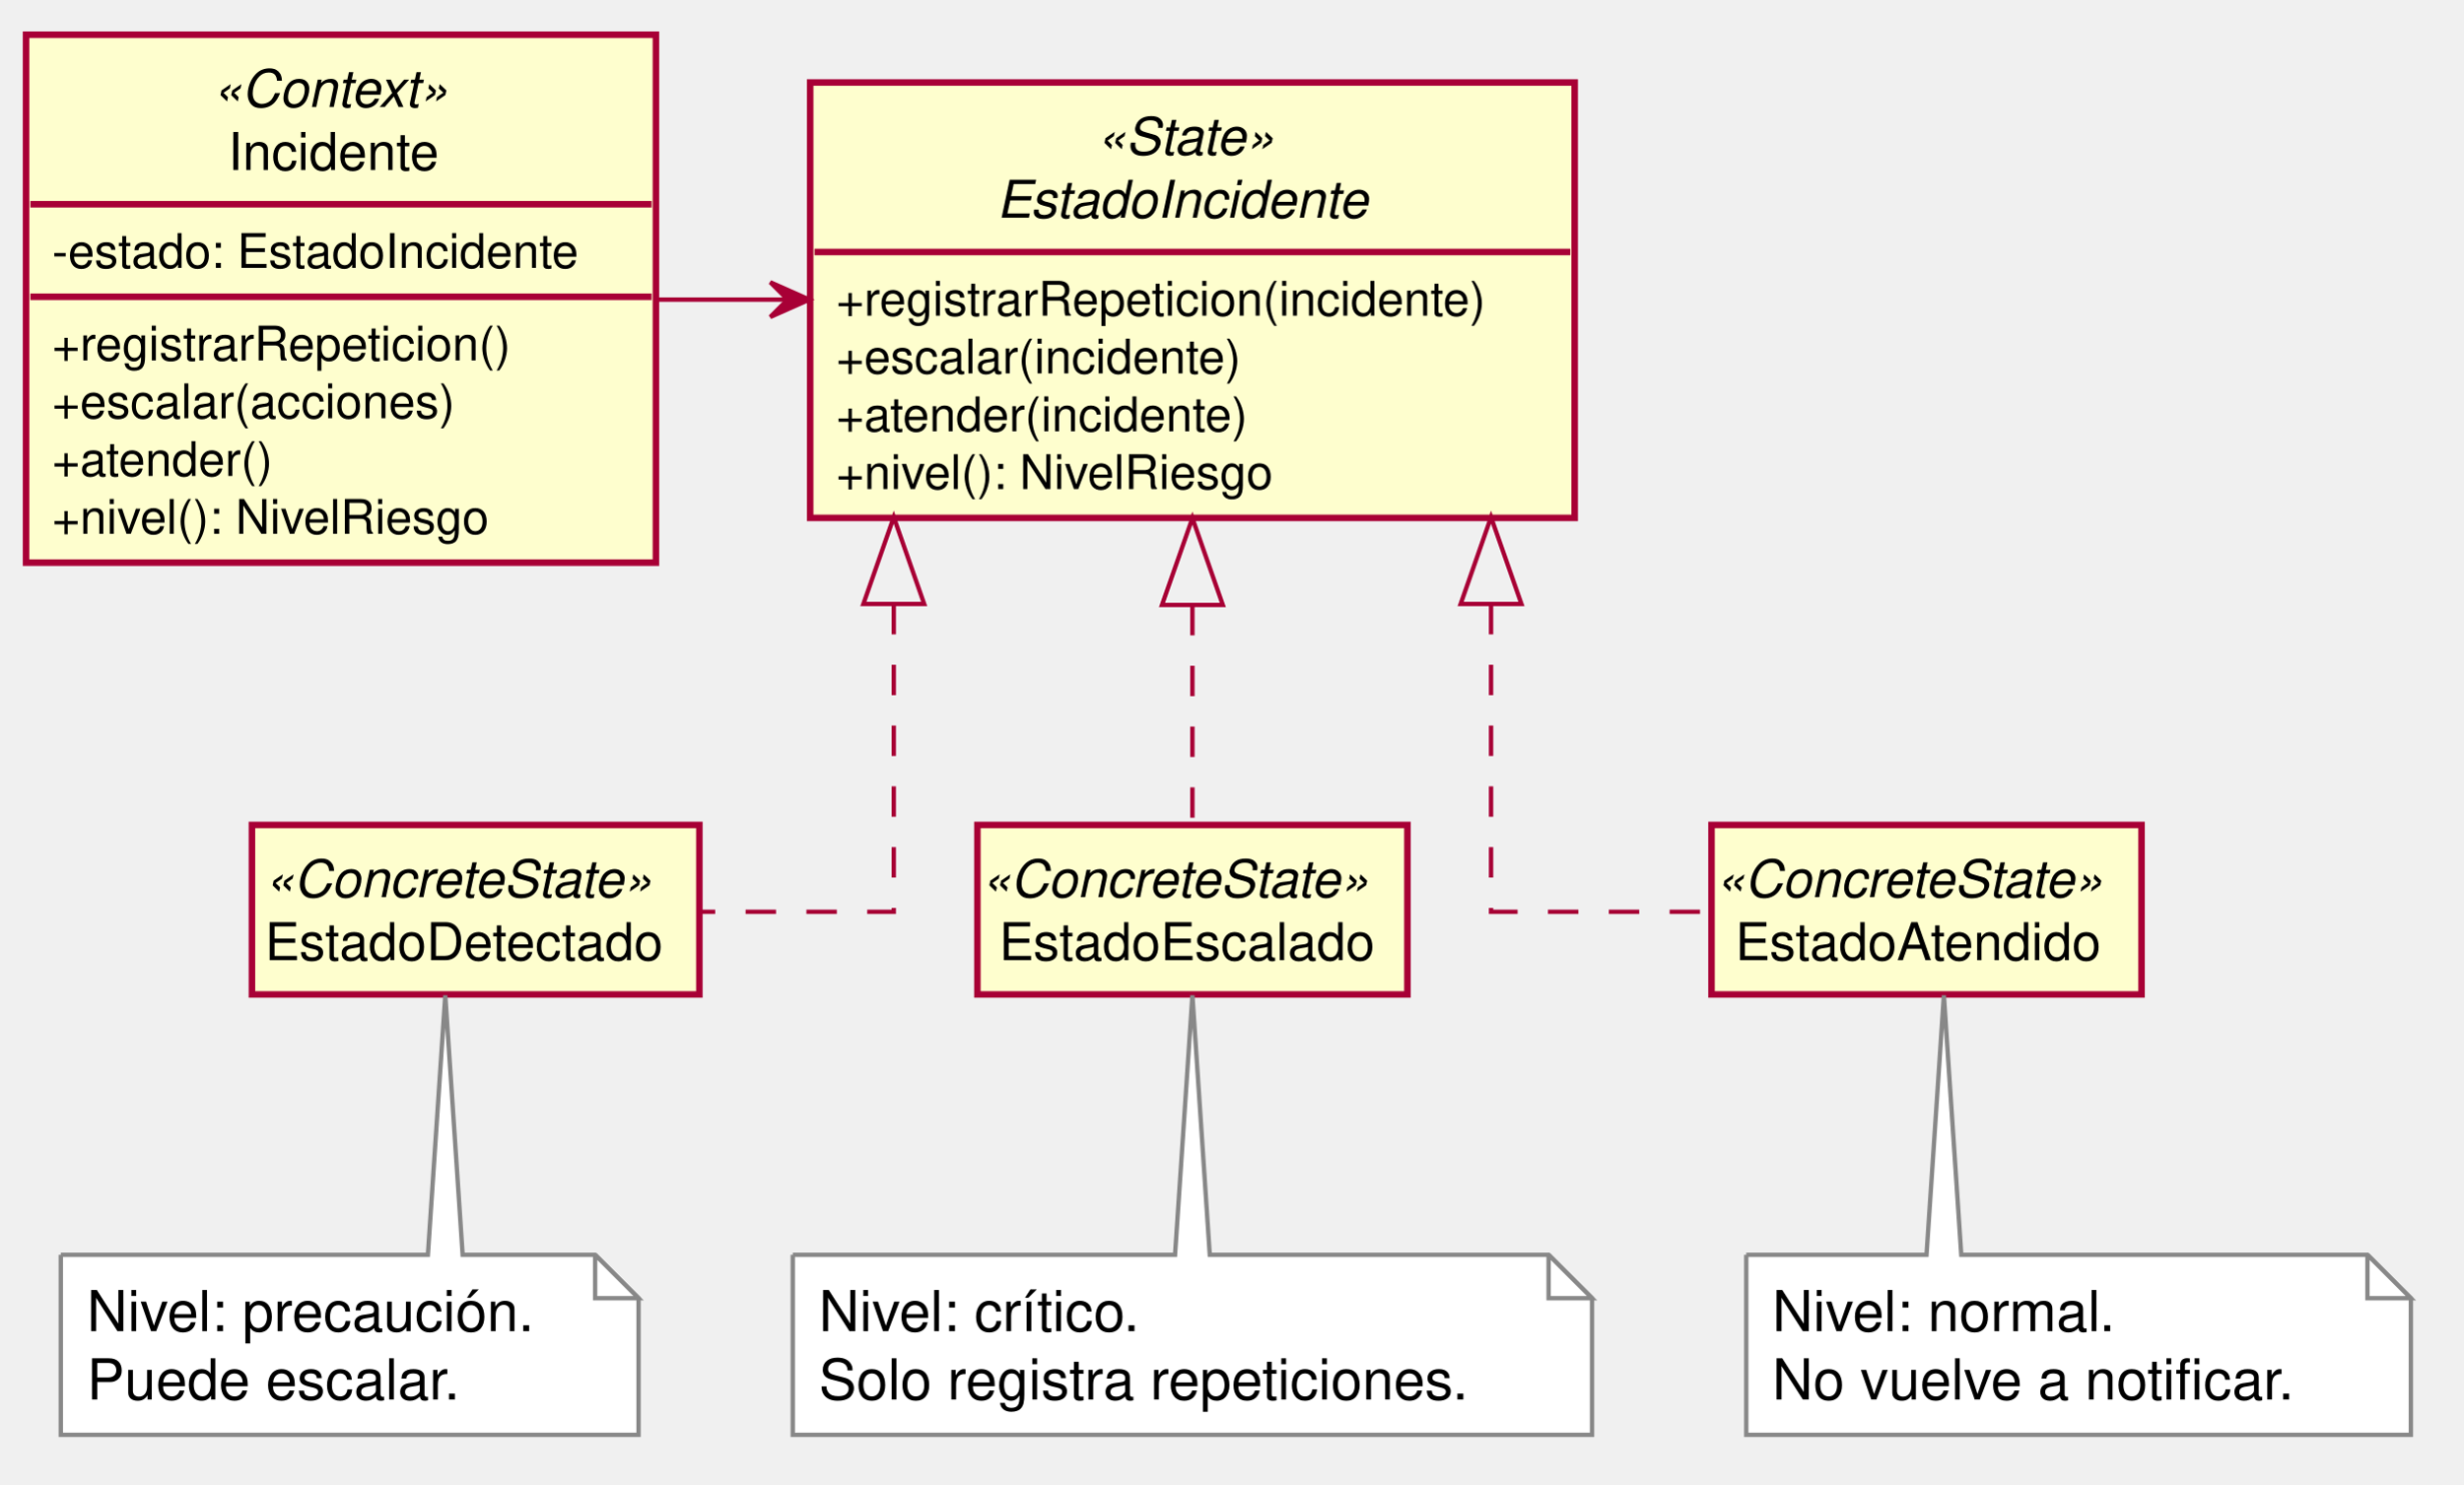
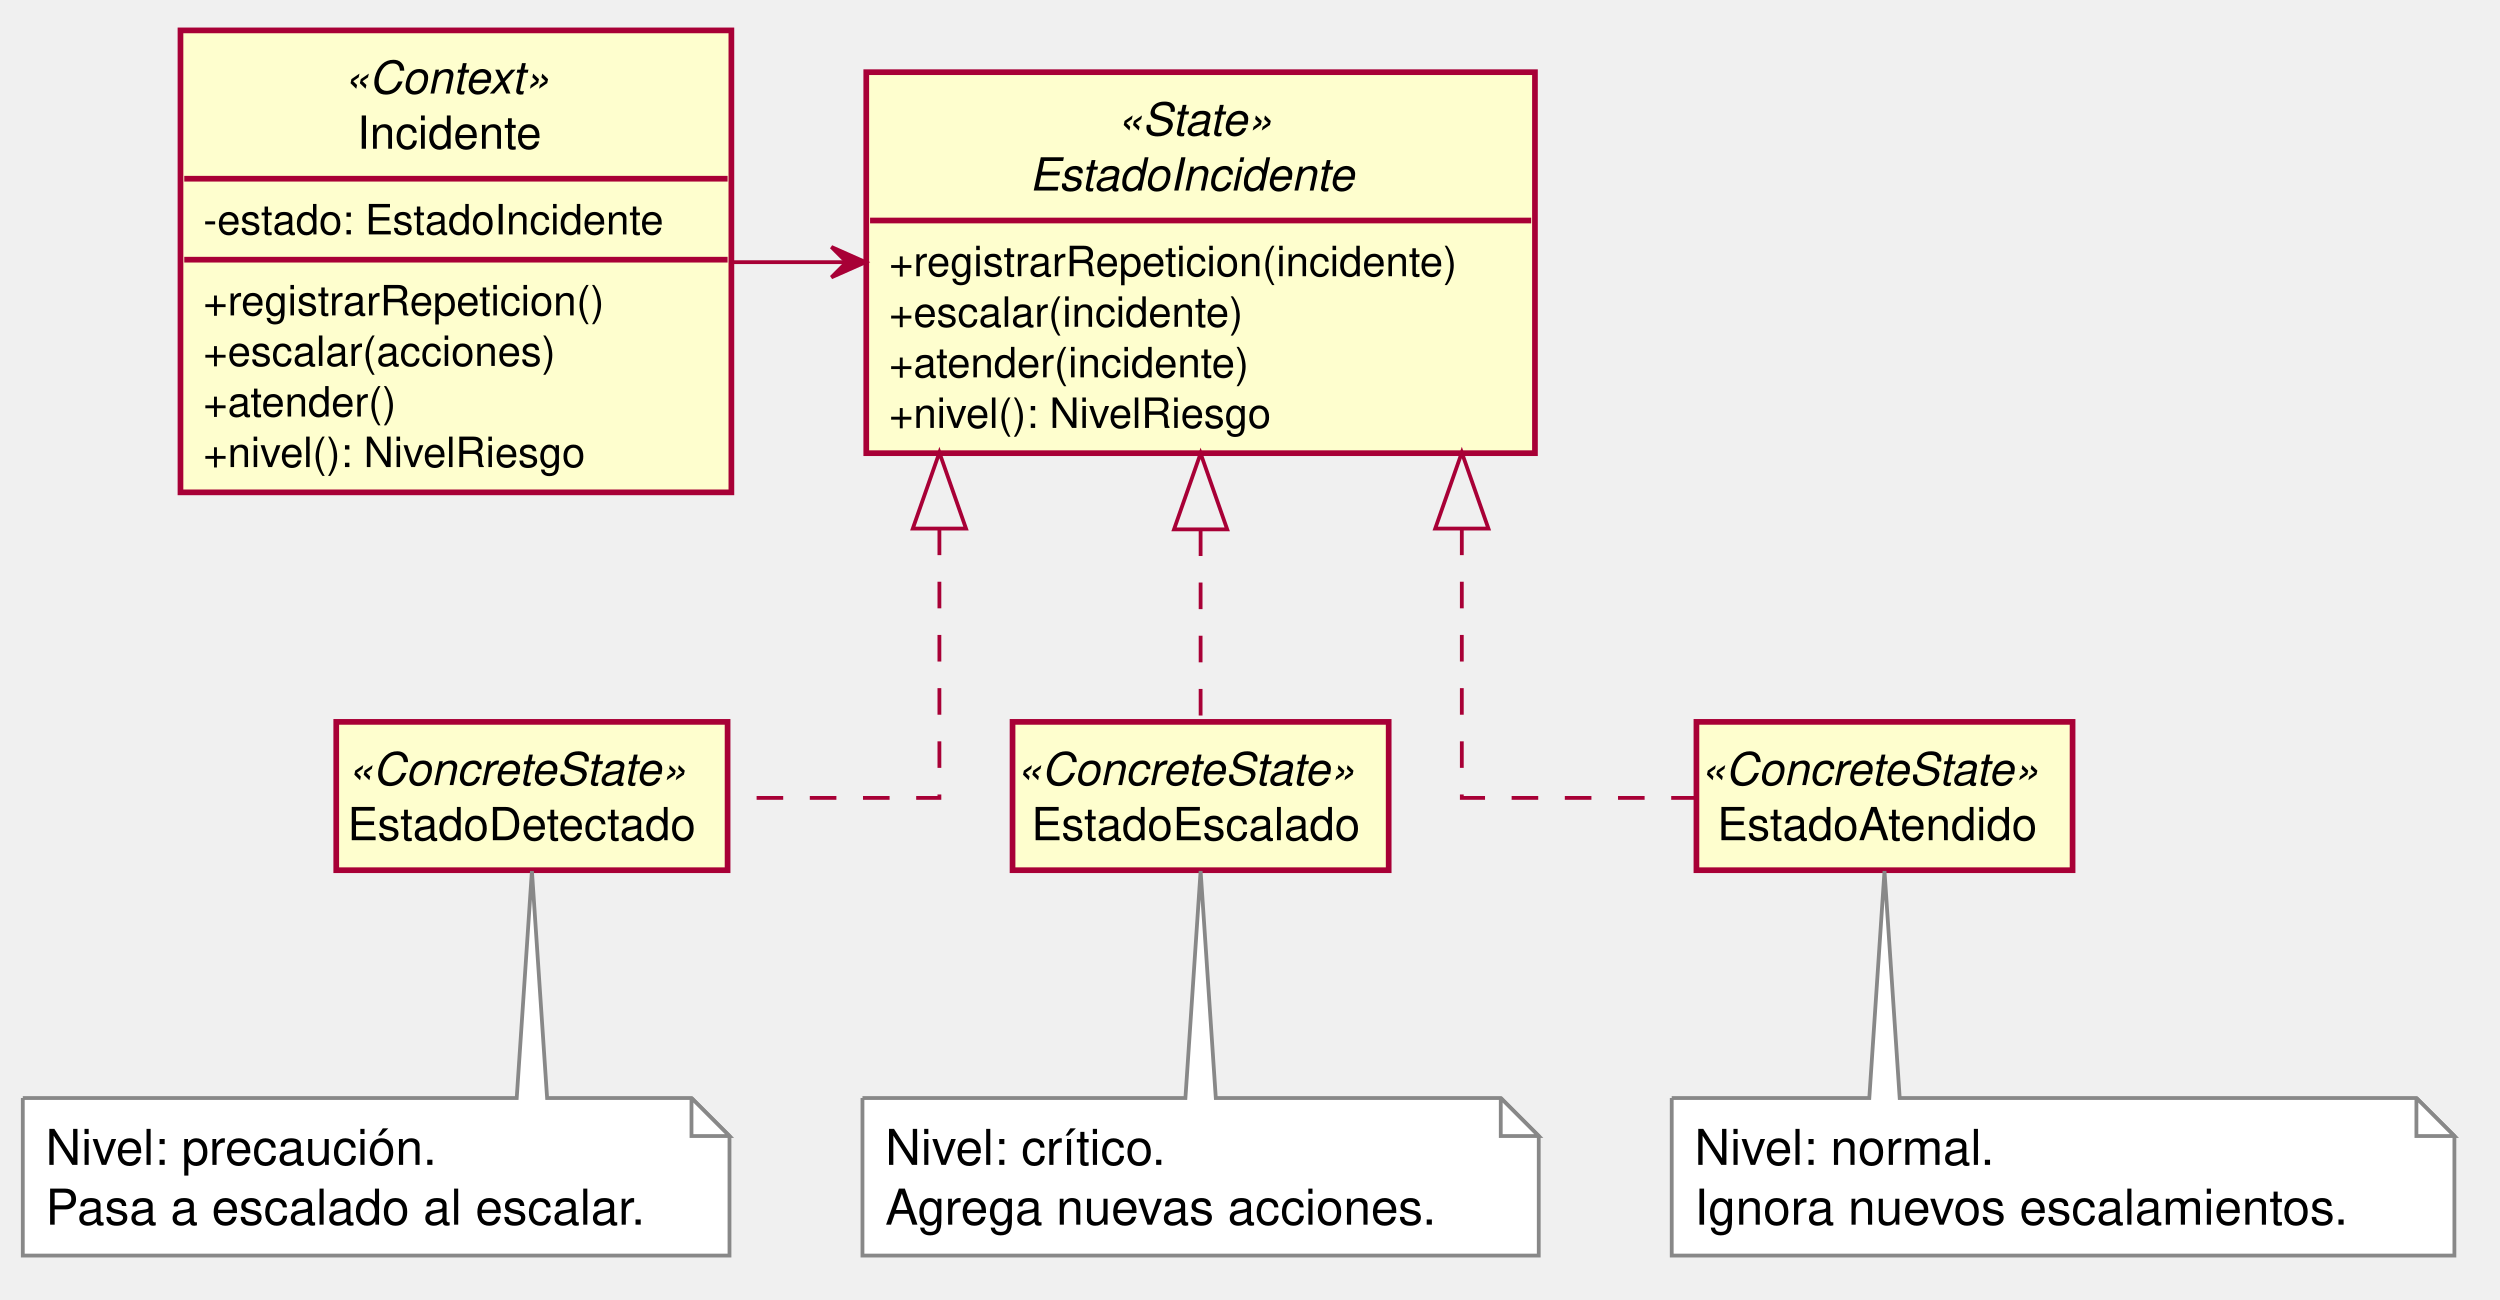
- <svg xmlns="http://www.w3.org/2000/svg" contentScriptType="application/ecmascript" contentStyleType="text/css" height="342px" preserveAspectRatio="none" style="width:567px;height:342px;" version="1.1" viewBox="0 0 567 342" width="567px" zoomAndPan="magnify">
+ <svg xmlns="http://www.w3.org/2000/svg" contentScriptType="application/ecmascript" contentStyleType="text/css" height="342px" preserveAspectRatio="none" style="width:658px;height:342px;" version="1.1" viewBox="0 0 658 342" width="658px" zoomAndPan="magnify">
  <defs />
  <g>
-     <rect fill="#FEFECE" height="121.587" id="Incidente" style="stroke: #A80036; stroke-width: 1.5;" width="145" x="6" y="8" />
-     <text fill="#000000" font-family="Helvetica" font-size="12" font-style="italic" lengthAdjust="spacingAndGlyphs" textLength="59" x="49" y="24.625">«Context»</text>
-     <text fill="#000000" font-family="Helvetica" font-size="12" lengthAdjust="spacingAndGlyphs" textLength="52" x="52.5" y="39.145">Incidente</text>
-     <line style="stroke: #A80036; stroke-width: 1.5;" x1="7" x2="150" y1="47.039" y2="47.039" />
-     <text fill="#000000" font-family="Helvetica" font-size="11" lengthAdjust="spacingAndGlyphs" textLength="133" x="12" y="61.695">-estado: EstadoIncidente</text>
-     <line style="stroke: #A80036; stroke-width: 1.5;" x1="7" x2="150" y1="68.349" y2="68.349" />
-     <text fill="#000000" font-family="Helvetica" font-size="11" lengthAdjust="spacingAndGlyphs" textLength="115" x="12" y="83.005">+registrarRepeticion()</text>
-     <text fill="#000000" font-family="Helvetica" font-size="11" lengthAdjust="spacingAndGlyphs" textLength="99" x="12" y="96.314">+escalar(acciones)</text>
-     <text fill="#000000" font-family="Helvetica" font-size="11" lengthAdjust="spacingAndGlyphs" textLength="55" x="12" y="109.624">+atender()</text>
-     <text fill="#000000" font-family="Helvetica" font-size="11" lengthAdjust="spacingAndGlyphs" textLength="108" x="12" y="122.934">+nivel(): NivelRiesgo</text>
-     <rect fill="#FEFECE" height="100.277" id="EstadoIncidente" style="stroke: #A80036; stroke-width: 1.5;" width="176" x="186.5" y="19" />
-     <text fill="#000000" font-family="Helvetica" font-size="12" font-style="italic" lengthAdjust="spacingAndGlyphs" textLength="44" x="252.5" y="35.625">«State»</text>
-     <text fill="#000000" font-family="Helvetica" font-size="12" font-style="italic" lengthAdjust="spacingAndGlyphs" textLength="90" x="229.5" y="50.145">EstadoIncidente</text>
-     <line style="stroke: #A80036; stroke-width: 1.5;" x1="187.5" x2="361.5" y1="58.039" y2="58.039" />
-     <text fill="#000000" font-family="Helvetica" font-size="11" lengthAdjust="spacingAndGlyphs" textLength="164" x="192.5" y="72.695">+registrarRepeticion(incidente)</text>
-     <text fill="#000000" font-family="Helvetica" font-size="11" lengthAdjust="spacingAndGlyphs" textLength="101" x="192.5" y="86.005">+escalar(incidente)</text>
-     <text fill="#000000" font-family="Helvetica" font-size="11" lengthAdjust="spacingAndGlyphs" textLength="104" x="192.5" y="99.314">+atender(incidente)</text>
-     <text fill="#000000" font-family="Helvetica" font-size="11" lengthAdjust="spacingAndGlyphs" textLength="108" x="192.5" y="112.624">+nivel(): NivelRiesgo</text>
-     <rect fill="#FEFECE" height="39.039" id="EstadoDetectado" style="stroke: #A80036; stroke-width: 1.5;" width="103" x="58" y="190" />
-     <text fill="#000000" font-family="Helvetica" font-size="12" font-style="italic" lengthAdjust="spacingAndGlyphs" textLength="97" x="61" y="206.625">«ConcreteState»</text>
-     <text fill="#000000" font-family="Helvetica" font-size="12" lengthAdjust="spacingAndGlyphs" textLength="97" x="61" y="221.144">EstadoDetectado</text>
-     <rect fill="#FEFECE" height="39.039" id="EstadoEscalado" style="stroke: #A80036; stroke-width: 1.5;" width="99" x="225" y="190" />
-     <text fill="#000000" font-family="Helvetica" font-size="12" font-style="italic" lengthAdjust="spacingAndGlyphs" textLength="97" x="226" y="206.625">«ConcreteState»</text>
-     <text fill="#000000" font-family="Helvetica" font-size="12" lengthAdjust="spacingAndGlyphs" textLength="89" x="230" y="221.144">EstadoEscalado</text>
-     <rect fill="#FEFECE" height="39.039" id="EstadoAtendido" style="stroke: #A80036; stroke-width: 1.5;" width="99" x="394" y="190" />
-     <text fill="#000000" font-family="Helvetica" font-size="12" font-style="italic" lengthAdjust="spacingAndGlyphs" textLength="97" x="395" y="206.625">«ConcreteState»</text>
-     <text fill="#000000" font-family="Helvetica" font-size="12" lengthAdjust="spacingAndGlyphs" textLength="88" x="399.5" y="221.144">EstadoAtendido</text>
-     <path d="M14,289 L14,330.459 A0,0 0 0 0 14,330.459 L147,330.459 A0,0 0 0 0 147,330.459 L147,299 L137,289 L106.5,289 L102.5,229.26 L98.5,289 L14,289 A0,0 0 0 0 14,289 " fill="#FFFFFF" style="stroke: #888888; stroke-width: 1.0;" />
-     <path d="M137,289 L137,299 L147,299 L137,289 " fill="#FFFFFF" style="stroke: #888888; stroke-width: 1.0;" />
-     <text fill="#000000" font-family="Helvetica" font-size="13" lengthAdjust="spacingAndGlyphs" textLength="112" x="20" y="306.594">Nivel: precaución.</text>
-     <text fill="#000000" font-family="Helvetica" font-size="13" lengthAdjust="spacingAndGlyphs" textLength="92" x="20" y="322.323">Puede escalar.</text>
-     <path d="M182.5,289 L182.5,330.459 A0,0 0 0 0 182.5,330.459 L366.5,330.459 A0,0 0 0 0 366.5,330.459 L366.5,299 L356.5,289 L278.5,289 L274.5,229.26 L270.5,289 L182.5,289 A0,0 0 0 0 182.5,289 " fill="#FFFFFF" style="stroke: #888888; stroke-width: 1.0;" />
-     <path d="M356.5,289 L356.5,299 L366.5,299 L356.5,289 " fill="#FFFFFF" style="stroke: #888888; stroke-width: 1.0;" />
-     <text fill="#000000" font-family="Helvetica" font-size="13" lengthAdjust="spacingAndGlyphs" textLength="80" x="188.5" y="306.594">Nivel: crítico.</text>
-     <text fill="#000000" font-family="Helvetica" font-size="13" lengthAdjust="spacingAndGlyphs" textLength="163" x="188.5" y="322.323">Solo registra repeticiones.</text>
-     <path d="M402,289 L402,330.459 A0,0 0 0 0 402,330.459 L555,330.459 A0,0 0 0 0 555,330.459 L555,299 L545,289 L451.5,289 L447.5,229.26 L443.5,289 L402,289 A0,0 0 0 0 402,289 " fill="#FFFFFF" style="stroke: #888888; stroke-width: 1.0;" />
-     <path d="M545,289 L545,299 L555,299 L545,289 " fill="#FFFFFF" style="stroke: #888888; stroke-width: 1.0;" />
-     <text fill="#000000" font-family="Helvetica" font-size="13" lengthAdjust="spacingAndGlyphs" textLength="85" x="408" y="306.594">Nivel: normal.</text>
-     <text fill="#000000" font-family="Helvetica" font-size="13" lengthAdjust="spacingAndGlyphs" textLength="132" x="408" y="322.323">No vuelve a notificar.</text>
-     <path d="M151.2,69 C151.2,69 181.32,69 181.32,69 " fill="none" id="Incidente-EstadoIncidente" style="stroke: #A80036; stroke-width: 1.0;" />
-     <polygon fill="#A80036" points="186.32,69,177.32,65,181.32,69,177.32,73,186.32,69" style="stroke: #A80036; stroke-width: 1.0;" />
-     <path d="M205.75,139.11 C205.75,139.11 205.75,210 205.75,210 C205.75,210 183.89,210 161.01,210 " fill="none" id="EstadoIncidente-EstadoDetectado" style="stroke: #A80036; stroke-width: 1.0; stroke-dasharray: 7.0,7.0;" />
-     <polygon fill="none" points="198.75,139.11,205.75,119.11,212.75,139.11,198.75,139.11" style="stroke: #A80036; stroke-width: 1.0;" />
-     <path d="M274.5,139.33 C274.5,139.33 274.5,189.87 274.5,189.87 " fill="none" id="EstadoIncidente-EstadoEscalado" style="stroke: #A80036; stroke-width: 1.0; stroke-dasharray: 7.0,7.0;" />
-     <polygon fill="none" points="267.5,139.33,274.5,119.33,281.5,139.33,267.5,139.33" style="stroke: #A80036; stroke-width: 1.0;" />
-     <path d="M343.25,139.11 C343.25,139.11 343.25,210 343.25,210 C343.25,210 368.71,210 393.96,210 " fill="none" id="EstadoIncidente-EstadoAtendido" style="stroke: #A80036; stroke-width: 1.0; stroke-dasharray: 7.0,7.0;" />
-     <polygon fill="none" points="336.25,139.11,343.25,119.11,350.25,139.11,336.25,139.11" style="stroke: #A80036; stroke-width: 1.0;" />
+     <rect fill="#FEFECE" height="121.587" id="Incidente" style="stroke: #A80036; stroke-width: 1.5;" width="145" x="47.5" y="8" />
+     <text fill="#000000" font-family="Helvetica" font-size="12" font-style="italic" lengthAdjust="spacingAndGlyphs" textLength="59" x="90.5" y="24.625">«Context»</text>
+     <text fill="#000000" font-family="Helvetica" font-size="12" lengthAdjust="spacingAndGlyphs" textLength="52" x="94" y="39.145">Incidente</text>
+     <line style="stroke: #A80036; stroke-width: 1.5;" x1="48.5" x2="191.5" y1="47.039" y2="47.039" />
+     <text fill="#000000" font-family="Helvetica" font-size="11" lengthAdjust="spacingAndGlyphs" textLength="133" x="53.5" y="61.695">-estado: EstadoIncidente</text>
+     <line style="stroke: #A80036; stroke-width: 1.5;" x1="48.5" x2="191.5" y1="68.349" y2="68.349" />
+     <text fill="#000000" font-family="Helvetica" font-size="11" lengthAdjust="spacingAndGlyphs" textLength="115" x="53.5" y="83.005">+registrarRepeticion()</text>
+     <text fill="#000000" font-family="Helvetica" font-size="11" lengthAdjust="spacingAndGlyphs" textLength="99" x="53.5" y="96.314">+escalar(acciones)</text>
+     <text fill="#000000" font-family="Helvetica" font-size="11" lengthAdjust="spacingAndGlyphs" textLength="55" x="53.5" y="109.624">+atender()</text>
+     <text fill="#000000" font-family="Helvetica" font-size="11" lengthAdjust="spacingAndGlyphs" textLength="108" x="53.5" y="122.934">+nivel(): NivelRiesgo</text>
+     <rect fill="#FEFECE" height="100.277" id="EstadoIncidente" style="stroke: #A80036; stroke-width: 1.5;" width="176" x="228" y="19" />
+     <text fill="#000000" font-family="Helvetica" font-size="12" font-style="italic" lengthAdjust="spacingAndGlyphs" textLength="44" x="294" y="35.625">«State»</text>
+     <text fill="#000000" font-family="Helvetica" font-size="12" font-style="italic" lengthAdjust="spacingAndGlyphs" textLength="90" x="271" y="50.145">EstadoIncidente</text>
+     <line style="stroke: #A80036; stroke-width: 1.5;" x1="229" x2="403" y1="58.039" y2="58.039" />
+     <text fill="#000000" font-family="Helvetica" font-size="11" lengthAdjust="spacingAndGlyphs" textLength="164" x="234" y="72.695">+registrarRepeticion(incidente)</text>
+     <text fill="#000000" font-family="Helvetica" font-size="11" lengthAdjust="spacingAndGlyphs" textLength="101" x="234" y="86.005">+escalar(incidente)</text>
+     <text fill="#000000" font-family="Helvetica" font-size="11" lengthAdjust="spacingAndGlyphs" textLength="104" x="234" y="99.314">+atender(incidente)</text>
+     <text fill="#000000" font-family="Helvetica" font-size="11" lengthAdjust="spacingAndGlyphs" textLength="108" x="234" y="112.624">+nivel(): NivelRiesgo</text>
+     <rect fill="#FEFECE" height="39.039" id="EstadoDetectado" style="stroke: #A80036; stroke-width: 1.5;" width="103" x="88.5" y="190" />
+     <text fill="#000000" font-family="Helvetica" font-size="12" font-style="italic" lengthAdjust="spacingAndGlyphs" textLength="97" x="91.5" y="206.625">«ConcreteState»</text>
+     <text fill="#000000" font-family="Helvetica" font-size="12" lengthAdjust="spacingAndGlyphs" textLength="97" x="91.5" y="221.144">EstadoDetectado</text>
+     <rect fill="#FEFECE" height="39.039" id="EstadoEscalado" style="stroke: #A80036; stroke-width: 1.5;" width="99" x="266.5" y="190" />
+     <text fill="#000000" font-family="Helvetica" font-size="12" font-style="italic" lengthAdjust="spacingAndGlyphs" textLength="97" x="267.5" y="206.625">«ConcreteState»</text>
+     <text fill="#000000" font-family="Helvetica" font-size="12" lengthAdjust="spacingAndGlyphs" textLength="89" x="271.5" y="221.144">EstadoEscalado</text>
+     <rect fill="#FEFECE" height="39.039" id="EstadoAtendido" style="stroke: #A80036; stroke-width: 1.5;" width="99" x="446.5" y="190" />
+     <text fill="#000000" font-family="Helvetica" font-size="12" font-style="italic" lengthAdjust="spacingAndGlyphs" textLength="97" x="447.5" y="206.625">«ConcreteState»</text>
+     <text fill="#000000" font-family="Helvetica" font-size="12" lengthAdjust="spacingAndGlyphs" textLength="88" x="452" y="221.144">EstadoAtendido</text>
+     <path d="M6,289 L6,330.459 A0,0 0 0 0 6,330.459 L192,330.459 A0,0 0 0 0 192,330.459 L192,299 L182,289 L144,289 L140,229.26 L136,289 L6,289 A0,0 0 0 0 6,289 " fill="#FFFFFF" style="stroke: #888888; stroke-width: 1.0;" />
+     <path d="M182,289 L182,299 L192,299 L182,289 " fill="#FFFFFF" style="stroke: #888888; stroke-width: 1.0;" />
+     <text fill="#000000" font-family="Helvetica" font-size="13" lengthAdjust="spacingAndGlyphs" textLength="112" x="12" y="306.594">Nivel: precaución.</text>
+     <text fill="#000000" font-family="Helvetica" font-size="13" lengthAdjust="spacingAndGlyphs" textLength="165" x="12" y="322.323">Pasa a escalado al escalar.</text>
+     <path d="M227,289 L227,330.459 A0,0 0 0 0 227,330.459 L405,330.459 A0,0 0 0 0 405,330.459 L405,299 L395,289 L320,289 L316,229.26 L312,289 L227,289 A0,0 0 0 0 227,289 " fill="#FFFFFF" style="stroke: #888888; stroke-width: 1.0;" />
+     <path d="M395,289 L395,299 L405,299 L395,289 " fill="#FFFFFF" style="stroke: #888888; stroke-width: 1.0;" />
+     <text fill="#000000" font-family="Helvetica" font-size="13" lengthAdjust="spacingAndGlyphs" textLength="80" x="233" y="306.594">Nivel: crítico.</text>
+     <text fill="#000000" font-family="Helvetica" font-size="13" lengthAdjust="spacingAndGlyphs" textLength="157" x="233" y="322.323">Agrega nuevas acciones.</text>
+     <path d="M440,289 L440,330.459 A0,0 0 0 0 440,330.459 L646,330.459 A0,0 0 0 0 646,330.459 L646,299 L636,289 L500,289 L496,229.26 L492,289 L440,289 A0,0 0 0 0 440,289 " fill="#FFFFFF" style="stroke: #888888; stroke-width: 1.0;" />
+     <path d="M636,289 L636,299 L646,299 L636,289 " fill="#FFFFFF" style="stroke: #888888; stroke-width: 1.0;" />
+     <text fill="#000000" font-family="Helvetica" font-size="13" lengthAdjust="spacingAndGlyphs" textLength="85" x="446" y="306.594">Nivel: normal.</text>
+     <text fill="#000000" font-family="Helvetica" font-size="13" lengthAdjust="spacingAndGlyphs" textLength="185" x="446" y="322.323">Ignora nuevos escalamientos.</text>
+     <path d="M192.7,69 C192.7,69 222.82,69 222.82,69 " fill="none" id="Incidente-EstadoIncidente" style="stroke: #A80036; stroke-width: 1.0;" />
+     <polygon fill="#A80036" points="227.82,69,218.82,65,222.82,69,218.82,73,227.82,69" style="stroke: #A80036; stroke-width: 1.0;" />
+     <path d="M247.25,139.11 C247.25,139.11 247.25,210 247.25,210 C247.25,210 219.17,210 191.74,210 " fill="none" id="EstadoIncidente-EstadoDetectado" style="stroke: #A80036; stroke-width: 1.0; stroke-dasharray: 7.0,7.0;" />
+     <polygon fill="none" points="240.25,139.11,247.25,119.11,254.25,139.11,240.25,139.11" style="stroke: #A80036; stroke-width: 1.0;" />
+     <path d="M316,139.33 C316,139.33 316,189.87 316,189.87 " fill="none" id="EstadoIncidente-EstadoEscalado" style="stroke: #A80036; stroke-width: 1.0; stroke-dasharray: 7.0,7.0;" />
+     <polygon fill="none" points="309,139.33,316,119.33,323,139.33,309,139.33" style="stroke: #A80036; stroke-width: 1.0;" />
+     <path d="M384.75,139.11 C384.75,139.11 384.75,210 384.75,210 C384.75,210 416.61,210 446.23,210 " fill="none" id="EstadoIncidente-EstadoAtendido" style="stroke: #A80036; stroke-width: 1.0; stroke-dasharray: 7.0,7.0;" />
+     <polygon fill="none" points="377.75,139.11,384.75,119.11,391.75,139.11,377.75,139.11" style="stroke: #A80036; stroke-width: 1.0;" />
  </g>
</svg>
